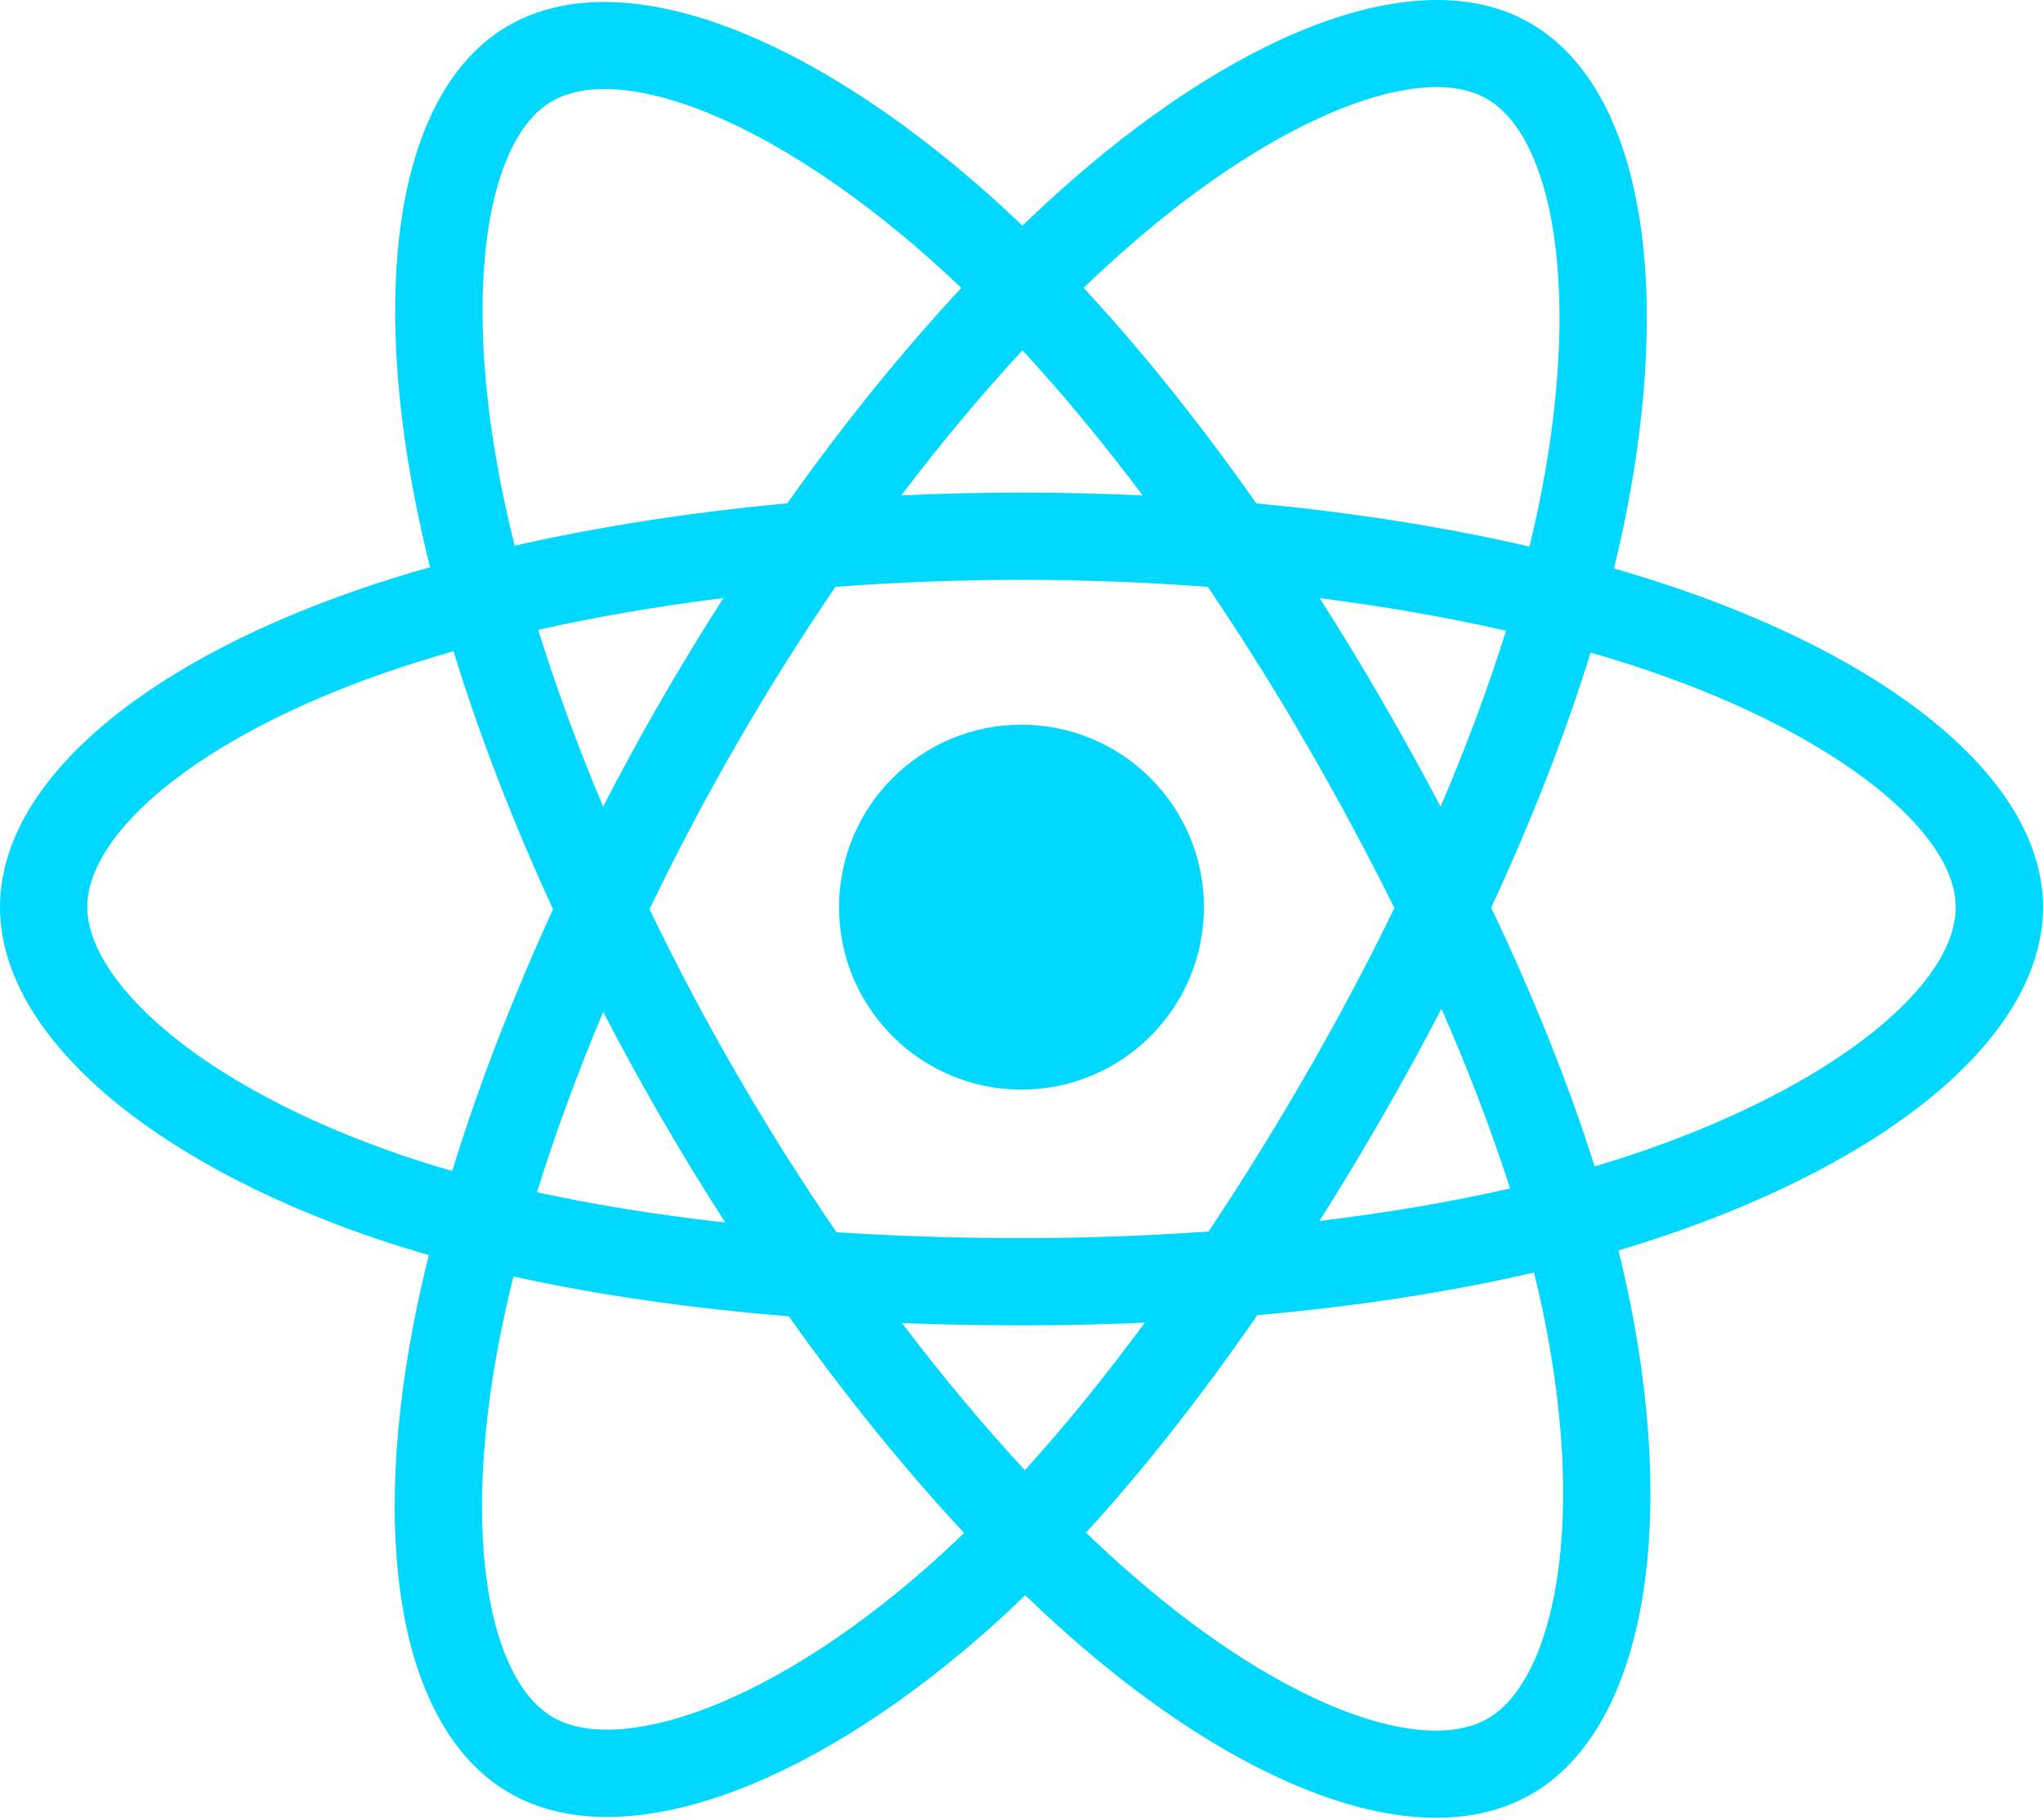
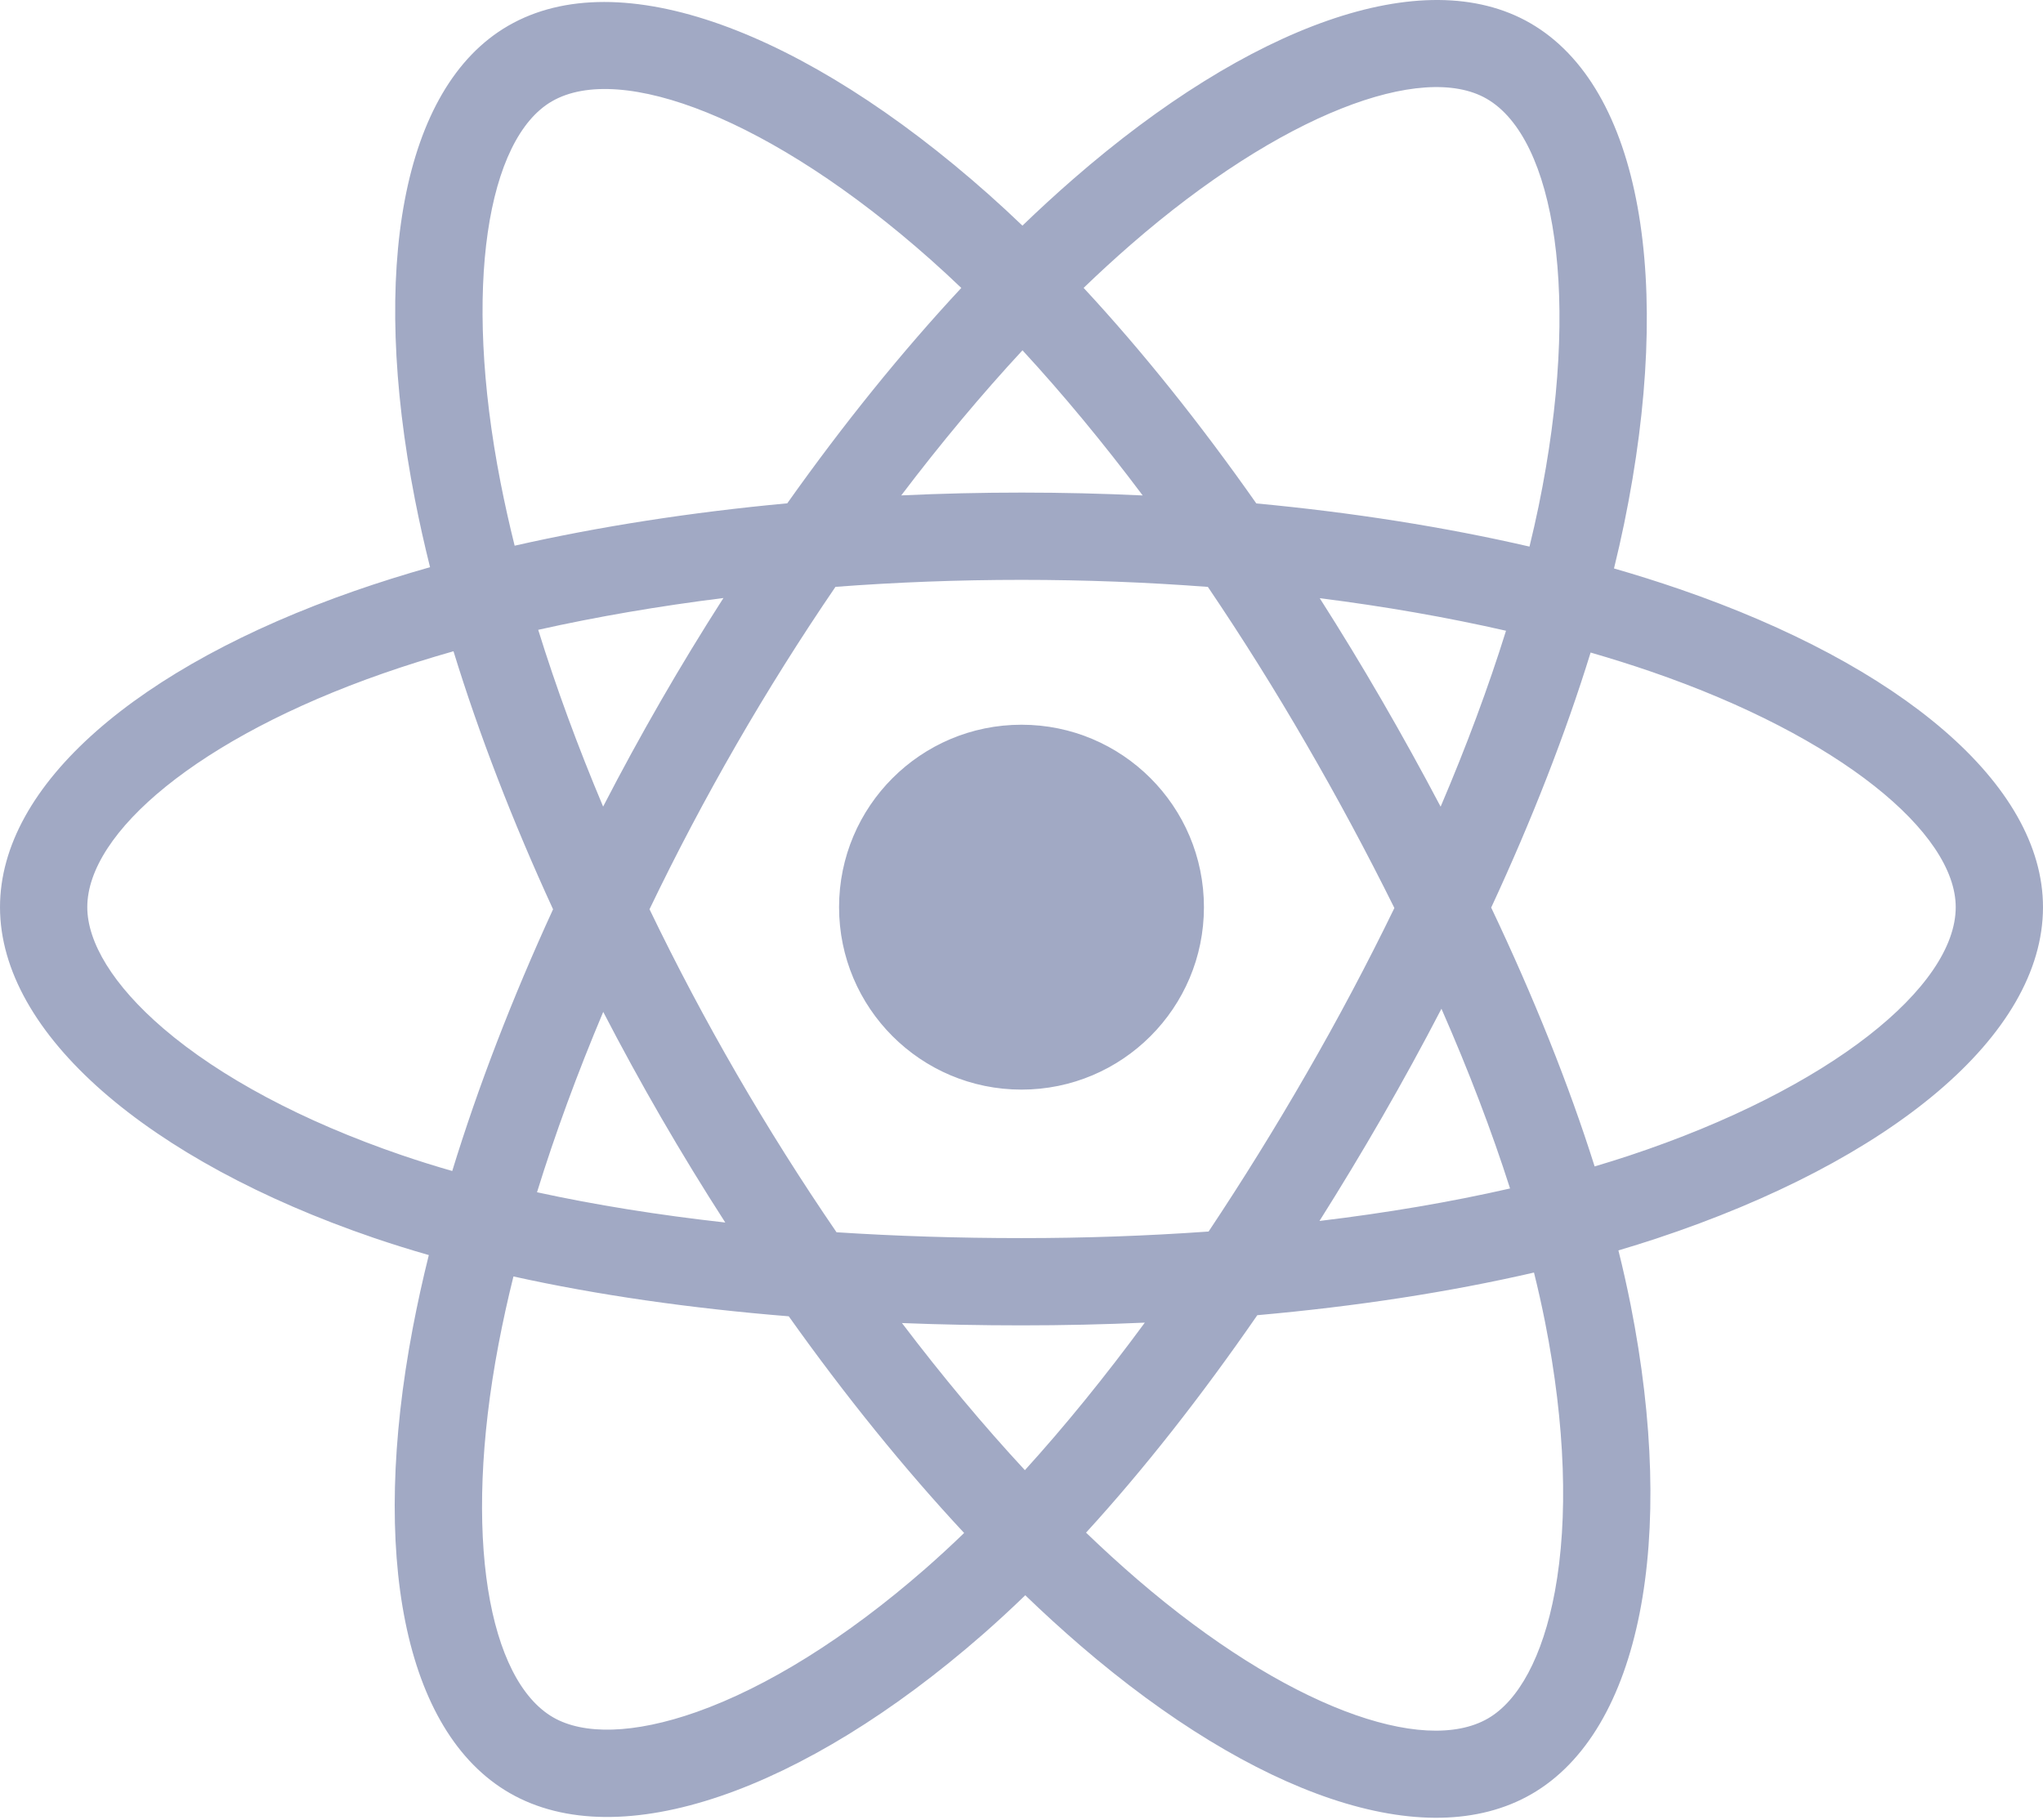
<svg xmlns="http://www.w3.org/2000/svg" aria-hidden="true" role="img" class="iconify iconify--logos" width="35.93" height="32" preserveAspectRatio="xMidYMid meet" viewBox="0 0 256 228">
-   <path fill="#00D8FF" d="M210.483 73.824a171.49 171.49 0 0 0-8.24-2.597c.465-1.9.893-3.777 1.273-5.621c6.238-30.281 2.16-54.676-11.769-62.708c-13.355-7.7-35.196.329-57.254 19.526a171.23 171.23 0 0 0-6.375 5.848a155.866 155.866 0 0 0-4.241-3.917C100.759 3.829 77.587-4.822 63.673 3.233C50.33 10.957 46.379 33.89 51.995 62.588a170.974 170.974 0 0 0 1.892 8.48c-3.28.932-6.445 1.924-9.474 2.98C17.309 83.498 0 98.307 0 113.668c0 15.865 18.582 31.778 46.812 41.427a145.52 145.52 0 0 0 6.921 2.165a167.467 167.467 0 0 0-2.01 9.138c-5.354 28.2-1.173 50.591 12.134 58.266c13.744 7.926 36.812-.22 59.273-19.855a145.567 145.567 0 0 0 5.342-4.923a168.064 168.064 0 0 0 6.92 6.314c21.758 18.722 43.246 26.282 56.54 18.586c13.731-7.949 18.194-32.003 12.4-61.268a145.016 145.016 0 0 0-1.535-6.842c1.62-.48 3.21-.974 4.76-1.488c29.348-9.723 48.443-25.443 48.443-41.52c0-15.417-17.868-30.326-45.517-39.844Zm-6.365 70.984c-1.4.463-2.836.91-4.3 1.345c-3.24-10.257-7.612-21.163-12.963-32.432c5.106-11 9.31-21.767 12.459-31.957c2.619.758 5.16 1.557 7.61 2.4c23.69 8.156 38.14 20.213 38.14 29.504c0 9.896-15.606 22.743-40.946 31.14Zm-10.514 20.834c2.562 12.94 2.927 24.64 1.23 33.787c-1.524 8.219-4.59 13.698-8.382 15.893c-8.067 4.67-25.32-1.4-43.927-17.412a156.726 156.726 0 0 1-6.437-5.87c7.214-7.889 14.423-17.06 21.459-27.246c12.376-1.098 24.068-2.894 34.671-5.345a134.17 134.17 0 0 1 1.386 6.193ZM87.276 214.515c-7.882 2.783-14.16 2.863-17.955.675c-8.075-4.657-11.432-22.636-6.853-46.752a156.923 156.923 0 0 1 1.869-8.499c10.486 2.32 22.093 3.988 34.498 4.994c7.084 9.967 14.501 19.128 21.976 27.15a134.668 134.668 0 0 1-4.877 4.492c-9.933 8.682-19.886 14.842-28.658 17.94ZM50.35 144.747c-12.483-4.267-22.792-9.812-29.858-15.863c-6.35-5.437-9.555-10.836-9.555-15.216c0-9.322 13.897-21.212 37.076-29.293c2.813-.98 5.757-1.905 8.812-2.773c3.204 10.42 7.406 21.315 12.477 32.332c-5.137 11.18-9.399 22.249-12.634 32.792a134.718 134.718 0 0 1-6.318-1.979Zm12.378-84.26c-4.811-24.587-1.616-43.134 6.425-47.789c8.564-4.958 27.502 2.111 47.463 19.835a144.318 144.318 0 0 1 3.841 3.545c-7.438 7.987-14.787 17.08-21.808 26.988c-12.04 1.116-23.565 2.908-34.161 5.309a160.342 160.342 0 0 1-1.76-7.887Zm110.427 27.268a347.8 347.8 0 0 0-7.785-12.803c8.168 1.033 15.994 2.404 23.343 4.08c-2.206 7.072-4.956 14.465-8.193 22.045a381.151 381.151 0 0 0-7.365-13.322Zm-45.032-43.861c5.044 5.465 10.096 11.566 15.065 18.186a322.04 322.04 0 0 0-30.257-.006c4.974-6.559 10.069-12.652 15.192-18.18ZM82.802 87.83a323.167 323.167 0 0 0-7.227 13.238c-3.184-7.553-5.909-14.98-8.134-22.152c7.304-1.634 15.093-2.97 23.209-3.984a321.524 321.524 0 0 0-7.848 12.897Zm8.081 65.352c-8.385-.936-16.291-2.203-23.593-3.793c2.26-7.3 5.045-14.885 8.298-22.6a321.187 321.187 0 0 0 7.257 13.246c2.594 4.48 5.28 8.868 8.038 13.147Zm37.542 31.03c-5.184-5.592-10.354-11.779-15.403-18.433c4.902.192 9.899.29 14.978.29c5.218 0 10.376-.117 15.453-.343c-4.985 6.774-10.018 12.97-15.028 18.486Zm52.198-57.817c3.422 7.8 6.306 15.345 8.596 22.52c-7.422 1.694-15.436 3.058-23.88 4.071a382.417 382.417 0 0 0 7.859-13.026a347.403 347.403 0 0 0 7.425-13.565Zm-16.898 8.101a358.557 358.557 0 0 1-12.281 19.815a329.4 329.4 0 0 1-23.444.823c-7.967 0-15.716-.248-23.178-.732a310.202 310.202 0 0 1-12.513-19.846h.001a307.41 307.41 0 0 1-10.923-20.627a310.278 310.278 0 0 1 10.89-20.637l-.001.001a307.318 307.318 0 0 1 12.413-19.761c7.613-.576 15.42-.876 23.31-.876H128c7.926 0 15.743.303 23.354.883a329.357 329.357 0 0 1 12.335 19.695a358.489 358.489 0 0 1 11.036 20.54a329.472 329.472 0 0 1-11 20.722Zm22.56-122.124c8.572 4.944 11.906 24.881 6.52 51.026c-.344 1.668-.73 3.367-1.15 5.09c-10.622-2.452-22.155-4.275-34.23-5.408c-7.034-10.017-14.323-19.124-21.64-27.008a160.789 160.789 0 0 1 5.888-5.4c18.9-16.447 36.564-22.941 44.612-18.3ZM128 90.808c12.625 0 22.86 10.235 22.86 22.86s-10.235 22.86-22.86 22.86s-22.86-10.235-22.86-22.86s10.235-22.86 22.86-22.86Z" />
+   <path fill="#A1A9C4" d="M210.483 73.824a171.49 171.49 0 0 0-8.24-2.597c.465-1.9.893-3.777 1.273-5.621c6.238-30.281 2.16-54.676-11.769-62.708c-13.355-7.7-35.196.329-57.254 19.526a171.23 171.23 0 0 0-6.375 5.848a155.866 155.866 0 0 0-4.241-3.917C100.759 3.829 77.587-4.822 63.673 3.233C50.33 10.957 46.379 33.89 51.995 62.588a170.974 170.974 0 0 0 1.892 8.48c-3.28.932-6.445 1.924-9.474 2.98C17.309 83.498 0 98.307 0 113.668c0 15.865 18.582 31.778 46.812 41.427a145.52 145.52 0 0 0 6.921 2.165a167.467 167.467 0 0 0-2.01 9.138c-5.354 28.2-1.173 50.591 12.134 58.266c13.744 7.926 36.812-.22 59.273-19.855a145.567 145.567 0 0 0 5.342-4.923a168.064 168.064 0 0 0 6.92 6.314c21.758 18.722 43.246 26.282 56.54 18.586c13.731-7.949 18.194-32.003 12.4-61.268a145.016 145.016 0 0 0-1.535-6.842c1.62-.48 3.21-.974 4.76-1.488c29.348-9.723 48.443-25.443 48.443-41.52c0-15.417-17.868-30.326-45.517-39.844Zm-6.365 70.984c-1.4.463-2.836.91-4.3 1.345c-3.24-10.257-7.612-21.163-12.963-32.432c5.106-11 9.31-21.767 12.459-31.957c2.619.758 5.16 1.557 7.61 2.4c23.69 8.156 38.14 20.213 38.14 29.504c0 9.896-15.606 22.743-40.946 31.14Zm-10.514 20.834c2.562 12.94 2.927 24.64 1.23 33.787c-1.524 8.219-4.59 13.698-8.382 15.893c-8.067 4.67-25.32-1.4-43.927-17.412a156.726 156.726 0 0 1-6.437-5.87c7.214-7.889 14.423-17.06 21.459-27.246c12.376-1.098 24.068-2.894 34.671-5.345a134.17 134.17 0 0 1 1.386 6.193ZM87.276 214.515c-7.882 2.783-14.16 2.863-17.955.675c-8.075-4.657-11.432-22.636-6.853-46.752a156.923 156.923 0 0 1 1.869-8.499c10.486 2.32 22.093 3.988 34.498 4.994c7.084 9.967 14.501 19.128 21.976 27.15a134.668 134.668 0 0 1-4.877 4.492c-9.933 8.682-19.886 14.842-28.658 17.94ZM50.35 144.747c-12.483-4.267-22.792-9.812-29.858-15.863c-6.35-5.437-9.555-10.836-9.555-15.216c0-9.322 13.897-21.212 37.076-29.293c2.813-.98 5.757-1.905 8.812-2.773c3.204 10.42 7.406 21.315 12.477 32.332c-5.137 11.18-9.399 22.249-12.634 32.792a134.718 134.718 0 0 1-6.318-1.979Zm12.378-84.26c-4.811-24.587-1.616-43.134 6.425-47.789c8.564-4.958 27.502 2.111 47.463 19.835a144.318 144.318 0 0 1 3.841 3.545c-7.438 7.987-14.787 17.08-21.808 26.988c-12.04 1.116-23.565 2.908-34.161 5.309a160.342 160.342 0 0 1-1.76-7.887Zm110.427 27.268a347.8 347.8 0 0 0-7.785-12.803c8.168 1.033 15.994 2.404 23.343 4.08c-2.206 7.072-4.956 14.465-8.193 22.045a381.151 381.151 0 0 0-7.365-13.322Zm-45.032-43.861c5.044 5.465 10.096 11.566 15.065 18.186a322.04 322.04 0 0 0-30.257-.006c4.974-6.559 10.069-12.652 15.192-18.18ZM82.802 87.83a323.167 323.167 0 0 0-7.227 13.238c-3.184-7.553-5.909-14.98-8.134-22.152c7.304-1.634 15.093-2.97 23.209-3.984a321.524 321.524 0 0 0-7.848 12.897Zm8.081 65.352c-8.385-.936-16.291-2.203-23.593-3.793c2.26-7.3 5.045-14.885 8.298-22.6a321.187 321.187 0 0 0 7.257 13.246c2.594 4.48 5.28 8.868 8.038 13.147Zm37.542 31.03c-5.184-5.592-10.354-11.779-15.403-18.433c4.902.192 9.899.29 14.978.29c5.218 0 10.376-.117 15.453-.343c-4.985 6.774-10.018 12.97-15.028 18.486Zm52.198-57.817c3.422 7.8 6.306 15.345 8.596 22.52c-7.422 1.694-15.436 3.058-23.88 4.071a382.417 382.417 0 0 0 7.859-13.026a347.403 347.403 0 0 0 7.425-13.565Zm-16.898 8.101a358.557 358.557 0 0 1-12.281 19.815a329.4 329.4 0 0 1-23.444.823c-7.967 0-15.716-.248-23.178-.732a310.202 310.202 0 0 1-12.513-19.846h.001a307.41 307.41 0 0 1-10.923-20.627a310.278 310.278 0 0 1 10.89-20.637l-.001.001a307.318 307.318 0 0 1 12.413-19.761c7.613-.576 15.42-.876 23.31-.876H128c7.926 0 15.743.303 23.354.883a329.357 329.357 0 0 1 12.335 19.695a358.489 358.489 0 0 1 11.036 20.54a329.472 329.472 0 0 1-11 20.722Zm22.56-122.124c8.572 4.944 11.906 24.881 6.52 51.026c-.344 1.668-.73 3.367-1.15 5.09c-10.622-2.452-22.155-4.275-34.23-5.408c-7.034-10.017-14.323-19.124-21.64-27.008a160.789 160.789 0 0 1 5.888-5.4c18.9-16.447 36.564-22.941 44.612-18.3ZM128 90.808c12.625 0 22.86 10.235 22.86 22.86s-10.235 22.86-22.86 22.86s-22.86-10.235-22.86-22.86s10.235-22.86 22.86-22.86Z" />
</svg>
